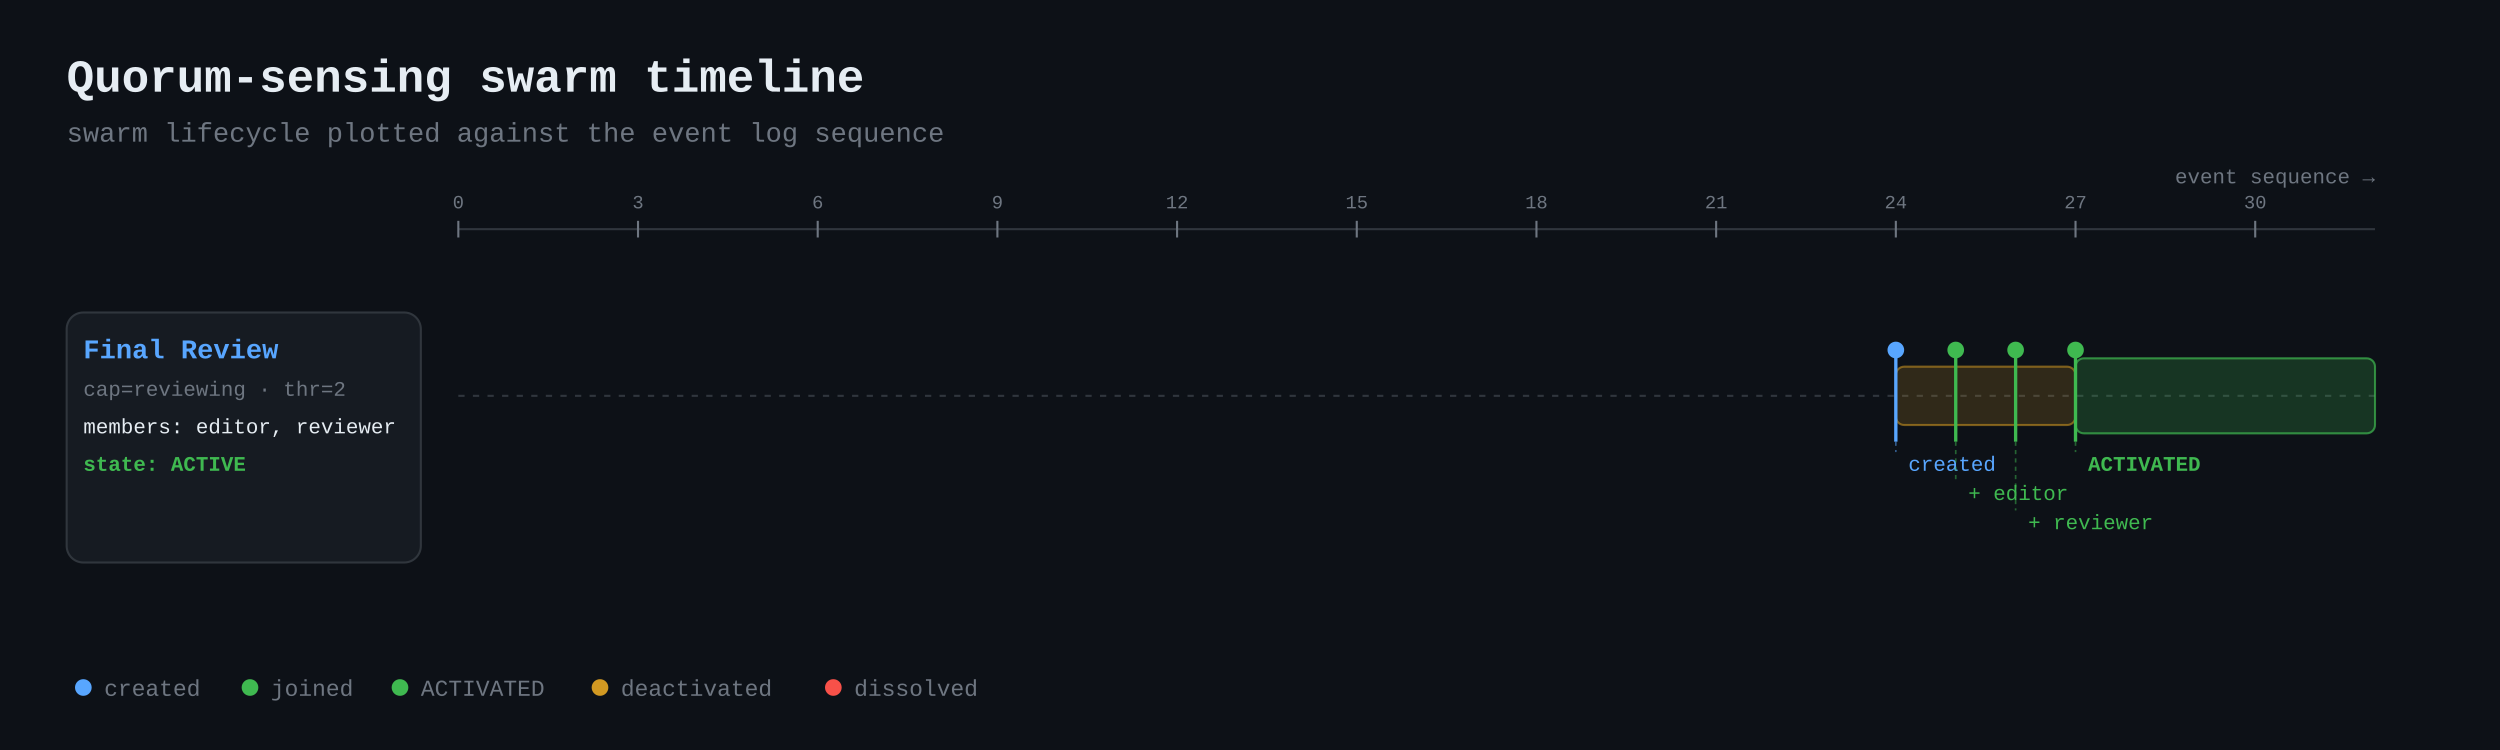
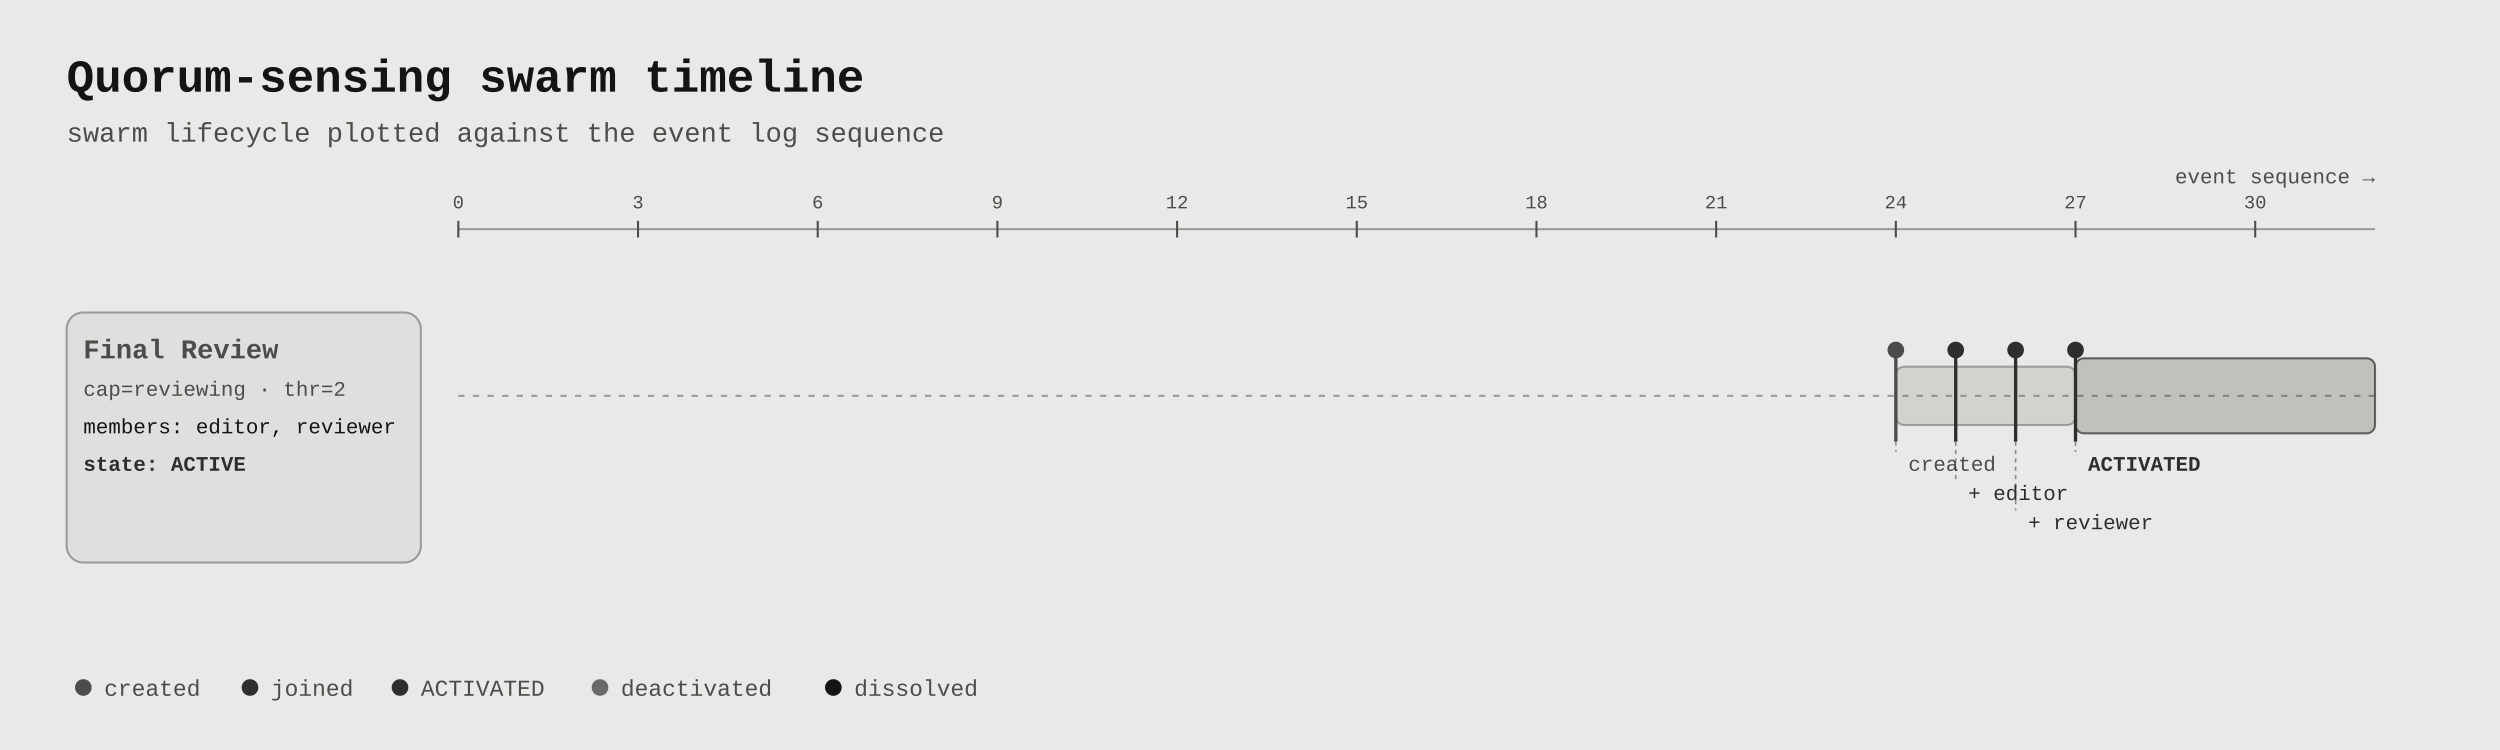
<svg xmlns="http://www.w3.org/2000/svg" viewBox="0 0 1200 360" width="1200" height="360" role="img" aria-label="Synthetic Membrane — swarm activation timeline" font-family="ui-monospace, SFMono-Regular, Menlo, Monaco, Consolas, 'Liberation Mono', 'Courier New', monospace">
-   <rect width="1200" height="360" fill="#0d1117" />
+   <rect width="1200" height="360" fill="#e9e9e7" />
  <defs>
    <marker id="arrow" viewBox="0 0 10 10" refX="10" refY="5" markerWidth="8" markerHeight="8" orient="auto-start-reverse">
-       <path d="M0,0 L10,5 L0,10 z" fill="#58a6ff" />
+       <path d="M0,0 L10,5 L0,10 z" fill="#4c4c4a" />
    </marker>
    <marker id="arrow-muted" viewBox="0 0 10 10" refX="10" refY="5" markerWidth="6" markerHeight="6" orient="auto-start-reverse">
-       <path d="M0,0 L10,5 L0,10 z" fill="#6e7681" />
+       <path d="M0,0 L10,5 L0,10 z" fill="#4c4c4a" />
    </marker>
  </defs>
-   <text x="32" y="44" fill="#e6edf3" font-size="22" font-weight="700">Quorum-sensing swarm timeline</text>
-   <text x="32" y="68" fill="#6e7681" font-size="13">swarm lifecycle plotted against the event log sequence</text>
-   <line x1="220" y1="110" x2="1140" y2="110" stroke="#30363d" stroke-width="1" />
-   <line x1="220.0" y1="106" x2="220.0" y2="114" stroke="#6e7681" stroke-width="1" />
-   <text x="220.0" y="100" fill="#6e7681" font-size="9" text-anchor="middle">0</text>
-   <line x1="306.25" y1="106" x2="306.25" y2="114" stroke="#6e7681" stroke-width="1" />
-   <text x="306.25" y="100" fill="#6e7681" font-size="9" text-anchor="middle">3</text>
-   <line x1="392.5" y1="106" x2="392.5" y2="114" stroke="#6e7681" stroke-width="1" />
-   <text x="392.5" y="100" fill="#6e7681" font-size="9" text-anchor="middle">6</text>
-   <line x1="478.75" y1="106" x2="478.75" y2="114" stroke="#6e7681" stroke-width="1" />
-   <text x="478.75" y="100" fill="#6e7681" font-size="9" text-anchor="middle">9</text>
-   <line x1="565.0" y1="106" x2="565.0" y2="114" stroke="#6e7681" stroke-width="1" />
-   <text x="565.0" y="100" fill="#6e7681" font-size="9" text-anchor="middle">12</text>
-   <line x1="651.25" y1="106" x2="651.25" y2="114" stroke="#6e7681" stroke-width="1" />
-   <text x="651.25" y="100" fill="#6e7681" font-size="9" text-anchor="middle">15</text>
-   <line x1="737.5" y1="106" x2="737.5" y2="114" stroke="#6e7681" stroke-width="1" />
-   <text x="737.5" y="100" fill="#6e7681" font-size="9" text-anchor="middle">18</text>
-   <line x1="823.75" y1="106" x2="823.75" y2="114" stroke="#6e7681" stroke-width="1" />
-   <text x="823.75" y="100" fill="#6e7681" font-size="9" text-anchor="middle">21</text>
-   <line x1="910.0" y1="106" x2="910.0" y2="114" stroke="#6e7681" stroke-width="1" />
-   <text x="910.0" y="100" fill="#6e7681" font-size="9" text-anchor="middle">24</text>
-   <line x1="996.25" y1="106" x2="996.25" y2="114" stroke="#6e7681" stroke-width="1" />
-   <text x="996.25" y="100" fill="#6e7681" font-size="9" text-anchor="middle">27</text>
-   <line x1="1082.5" y1="106" x2="1082.5" y2="114" stroke="#6e7681" stroke-width="1" />
-   <text x="1082.5" y="100" fill="#6e7681" font-size="9" text-anchor="middle">30</text>
-   <text x="1140" y="88" fill="#6e7681" font-size="10" text-anchor="end">event sequence →</text>
-   <rect x="32" y="150" width="170" height="120" rx="8" fill="#161b22" stroke="#30363d" />
-   <text x="40" y="172" fill="#58a6ff" font-size="13" font-weight="700">Final Review</text>
-   <text x="40" y="190" fill="#6e7681" font-size="10">cap=reviewing · thr=2</text>
-   <text x="40" y="208" fill="#e6edf3" font-size="10">members: editor, reviewer</text>
-   <text x="40" y="226" fill="#3fb950" font-size="10" font-weight="700">state: ACTIVE</text>
-   <line x1="220" y1="190" x2="1140" y2="190" stroke="#30363d" stroke-width="1" stroke-dasharray="3 4" />
-   <rect x="910.0" y="176" width="86.25" height="28" rx="4" fill="#d29922" fill-opacity="0.18" stroke="#d29922" stroke-opacity="0.55" />
-   <rect x="996.25" y="172" width="143.75" height="36" rx="4" fill="#3fb950" fill-opacity="0.22" stroke="#3fb950" stroke-opacity="0.7" />
-   <line x1="910.0" y1="168" x2="910.0" y2="212" stroke="#58a6ff" stroke-width="1.6" />
-   <circle cx="910.0" cy="168" r="4" fill="#58a6ff" />
-   <line x1="910.0" y1="212" x2="910.0" y2="217" stroke="#58a6ff" stroke-width="0.8" stroke-opacity="0.5" stroke-dasharray="2 2" />
-   <text x="916.0" y="226" fill="#58a6ff" font-size="10" font-weight="500">created</text>
-   <line x1="938.75" y1="168" x2="938.75" y2="212" stroke="#3fb950" stroke-width="1.6" />
-   <circle cx="938.75" cy="168" r="4" fill="#3fb950" />
-   <line x1="938.75" y1="212" x2="938.75" y2="231" stroke="#3fb950" stroke-width="0.8" stroke-opacity="0.5" stroke-dasharray="2 2" />
-   <text x="944.75" y="240" fill="#3fb950" font-size="10" font-weight="500">+ editor</text>
-   <line x1="967.5" y1="168" x2="967.5" y2="212" stroke="#3fb950" stroke-width="1.6" />
-   <circle cx="967.5" cy="168" r="4" fill="#3fb950" />
-   <line x1="967.5" y1="212" x2="967.5" y2="245" stroke="#3fb950" stroke-width="0.8" stroke-opacity="0.5" stroke-dasharray="2 2" />
-   <text x="973.5" y="254" fill="#3fb950" font-size="10" font-weight="500">+ reviewer</text>
-   <line x1="996.25" y1="168" x2="996.25" y2="212" stroke="#3fb950" stroke-width="1.6" />
-   <circle cx="996.25" cy="168" r="4" fill="#3fb950" />
-   <line x1="996.25" y1="212" x2="996.25" y2="217" stroke="#3fb950" stroke-width="0.8" stroke-opacity="0.5" stroke-dasharray="2 2" />
-   <text x="1002.25" y="226" fill="#3fb950" font-size="10" font-weight="700">ACTIVATED</text>
-   <circle cx="40" cy="330" r="4" fill="#58a6ff" />
-   <text x="50" y="334" fill="#6e7681" font-size="11">created</text>
-   <circle cx="120" cy="330" r="4" fill="#3fb950" />
-   <text x="130" y="334" fill="#6e7681" font-size="11">joined</text>
-   <circle cx="192" cy="330" r="4" fill="#3fb950" />
-   <text x="202" y="334" fill="#6e7681" font-size="11">ACTIVATED</text>
-   <circle cx="288" cy="330" r="4" fill="#d29922" />
-   <text x="298" y="334" fill="#6e7681" font-size="11">deactivated</text>
-   <circle cx="400" cy="330" r="4" fill="#f85149" />
-   <text x="410" y="334" fill="#6e7681" font-size="11">dissolved</text>
+   <text x="32" y="44" fill="#141414" font-size="22" font-weight="700">Quorum-sensing swarm timeline</text>
+   <text x="32" y="68" fill="#4c4c4a" font-size="13">swarm lifecycle plotted against the event log sequence</text>
+   <line x1="220" y1="110" x2="1140" y2="110" stroke="#9a9a98" stroke-width="1" />
+   <line x1="220.0" y1="106" x2="220.0" y2="114" stroke="#4c4c4a" stroke-width="1" />
+   <text x="220.0" y="100" fill="#4c4c4a" font-size="9" text-anchor="middle">0</text>
+   <line x1="306.25" y1="106" x2="306.25" y2="114" stroke="#4c4c4a" stroke-width="1" />
+   <text x="306.25" y="100" fill="#4c4c4a" font-size="9" text-anchor="middle">3</text>
+   <line x1="392.5" y1="106" x2="392.5" y2="114" stroke="#4c4c4a" stroke-width="1" />
+   <text x="392.5" y="100" fill="#4c4c4a" font-size="9" text-anchor="middle">6</text>
+   <line x1="478.75" y1="106" x2="478.75" y2="114" stroke="#4c4c4a" stroke-width="1" />
+   <text x="478.75" y="100" fill="#4c4c4a" font-size="9" text-anchor="middle">9</text>
+   <line x1="565.0" y1="106" x2="565.0" y2="114" stroke="#4c4c4a" stroke-width="1" />
+   <text x="565.0" y="100" fill="#4c4c4a" font-size="9" text-anchor="middle">12</text>
+   <line x1="651.25" y1="106" x2="651.25" y2="114" stroke="#4c4c4a" stroke-width="1" />
+   <text x="651.25" y="100" fill="#4c4c4a" font-size="9" text-anchor="middle">15</text>
+   <line x1="737.5" y1="106" x2="737.5" y2="114" stroke="#4c4c4a" stroke-width="1" />
+   <text x="737.5" y="100" fill="#4c4c4a" font-size="9" text-anchor="middle">18</text>
+   <line x1="823.75" y1="106" x2="823.75" y2="114" stroke="#4c4c4a" stroke-width="1" />
+   <text x="823.75" y="100" fill="#4c4c4a" font-size="9" text-anchor="middle">21</text>
+   <line x1="910.0" y1="106" x2="910.0" y2="114" stroke="#4c4c4a" stroke-width="1" />
+   <text x="910.0" y="100" fill="#4c4c4a" font-size="9" text-anchor="middle">24</text>
+   <line x1="996.25" y1="106" x2="996.25" y2="114" stroke="#4c4c4a" stroke-width="1" />
+   <text x="996.25" y="100" fill="#4c4c4a" font-size="9" text-anchor="middle">27</text>
+   <line x1="1082.5" y1="106" x2="1082.5" y2="114" stroke="#4c4c4a" stroke-width="1" />
+   <text x="1082.5" y="100" fill="#4c4c4a" font-size="9" text-anchor="middle">30</text>
+   <text x="1140" y="88" fill="#4c4c4a" font-size="10" text-anchor="end">event sequence →</text>
+   <rect x="32" y="150" width="170" height="120" rx="8" fill="#dfdfdd" stroke="#9a9a98" />
+   <text x="40" y="172" fill="#4c4c4a" font-size="13" font-weight="700">Final Review</text>
+   <text x="40" y="190" fill="#4c4c4a" font-size="10">cap=reviewing · thr=2</text>
+   <text x="40" y="208" fill="#141414" font-size="10">members: editor, reviewer</text>
+   <text x="40" y="226" fill="#2e2e2c" font-size="10" font-weight="700">state: ACTIVE</text>
+   <line x1="220" y1="190" x2="1140" y2="190" stroke="#9a9a98" stroke-width="1" stroke-dasharray="3 4" />
+   <rect x="910.0" y="176" width="86.25" height="28" rx="4" fill="#6a6a68" fill-opacity="0.18" stroke="#6a6a68" stroke-opacity="0.55" />
+   <rect x="996.25" y="172" width="143.75" height="36" rx="4" fill="#2e2e2c" fill-opacity="0.22" stroke="#2e2e2c" stroke-opacity="0.7" />
+   <line x1="910.0" y1="168" x2="910.0" y2="212" stroke="#4c4c4a" stroke-width="1.6" />
+   <circle cx="910.0" cy="168" r="4" fill="#4c4c4a" />
+   <line x1="910.0" y1="212" x2="910.0" y2="217" stroke="#4c4c4a" stroke-width="0.8" stroke-opacity="0.5" stroke-dasharray="2 2" />
+   <text x="916.0" y="226" fill="#4c4c4a" font-size="10" font-weight="500">created</text>
+   <line x1="938.75" y1="168" x2="938.75" y2="212" stroke="#2e2e2c" stroke-width="1.6" />
+   <circle cx="938.75" cy="168" r="4" fill="#2e2e2c" />
+   <line x1="938.75" y1="212" x2="938.75" y2="231" stroke="#2e2e2c" stroke-width="0.8" stroke-opacity="0.5" stroke-dasharray="2 2" />
+   <text x="944.75" y="240" fill="#2e2e2c" font-size="10" font-weight="500">+ editor</text>
+   <line x1="967.5" y1="168" x2="967.5" y2="212" stroke="#2e2e2c" stroke-width="1.6" />
+   <circle cx="967.5" cy="168" r="4" fill="#2e2e2c" />
+   <line x1="967.5" y1="212" x2="967.5" y2="245" stroke="#2e2e2c" stroke-width="0.8" stroke-opacity="0.5" stroke-dasharray="2 2" />
+   <text x="973.5" y="254" fill="#2e2e2c" font-size="10" font-weight="500">+ reviewer</text>
+   <line x1="996.25" y1="168" x2="996.25" y2="212" stroke="#2e2e2c" stroke-width="1.6" />
+   <circle cx="996.25" cy="168" r="4" fill="#2e2e2c" />
+   <line x1="996.25" y1="212" x2="996.25" y2="217" stroke="#2e2e2c" stroke-width="0.8" stroke-opacity="0.5" stroke-dasharray="2 2" />
+   <text x="1002.25" y="226" fill="#2e2e2c" font-size="10" font-weight="700">ACTIVATED</text>
+   <circle cx="40" cy="330" r="4" fill="#4c4c4a" />
+   <text x="50" y="334" fill="#4c4c4a" font-size="11">created</text>
+   <circle cx="120" cy="330" r="4" fill="#2e2e2c" />
+   <text x="130" y="334" fill="#4c4c4a" font-size="11">joined</text>
+   <circle cx="192" cy="330" r="4" fill="#2e2e2c" />
+   <text x="202" y="334" fill="#4c4c4a" font-size="11">ACTIVATED</text>
+   <circle cx="288" cy="330" r="4" fill="#6a6a68" />
+   <text x="298" y="334" fill="#4c4c4a" font-size="11">deactivated</text>
+   <circle cx="400" cy="330" r="4" fill="#141414" />
+   <text x="410" y="334" fill="#4c4c4a" font-size="11">dissolved</text>
</svg>
